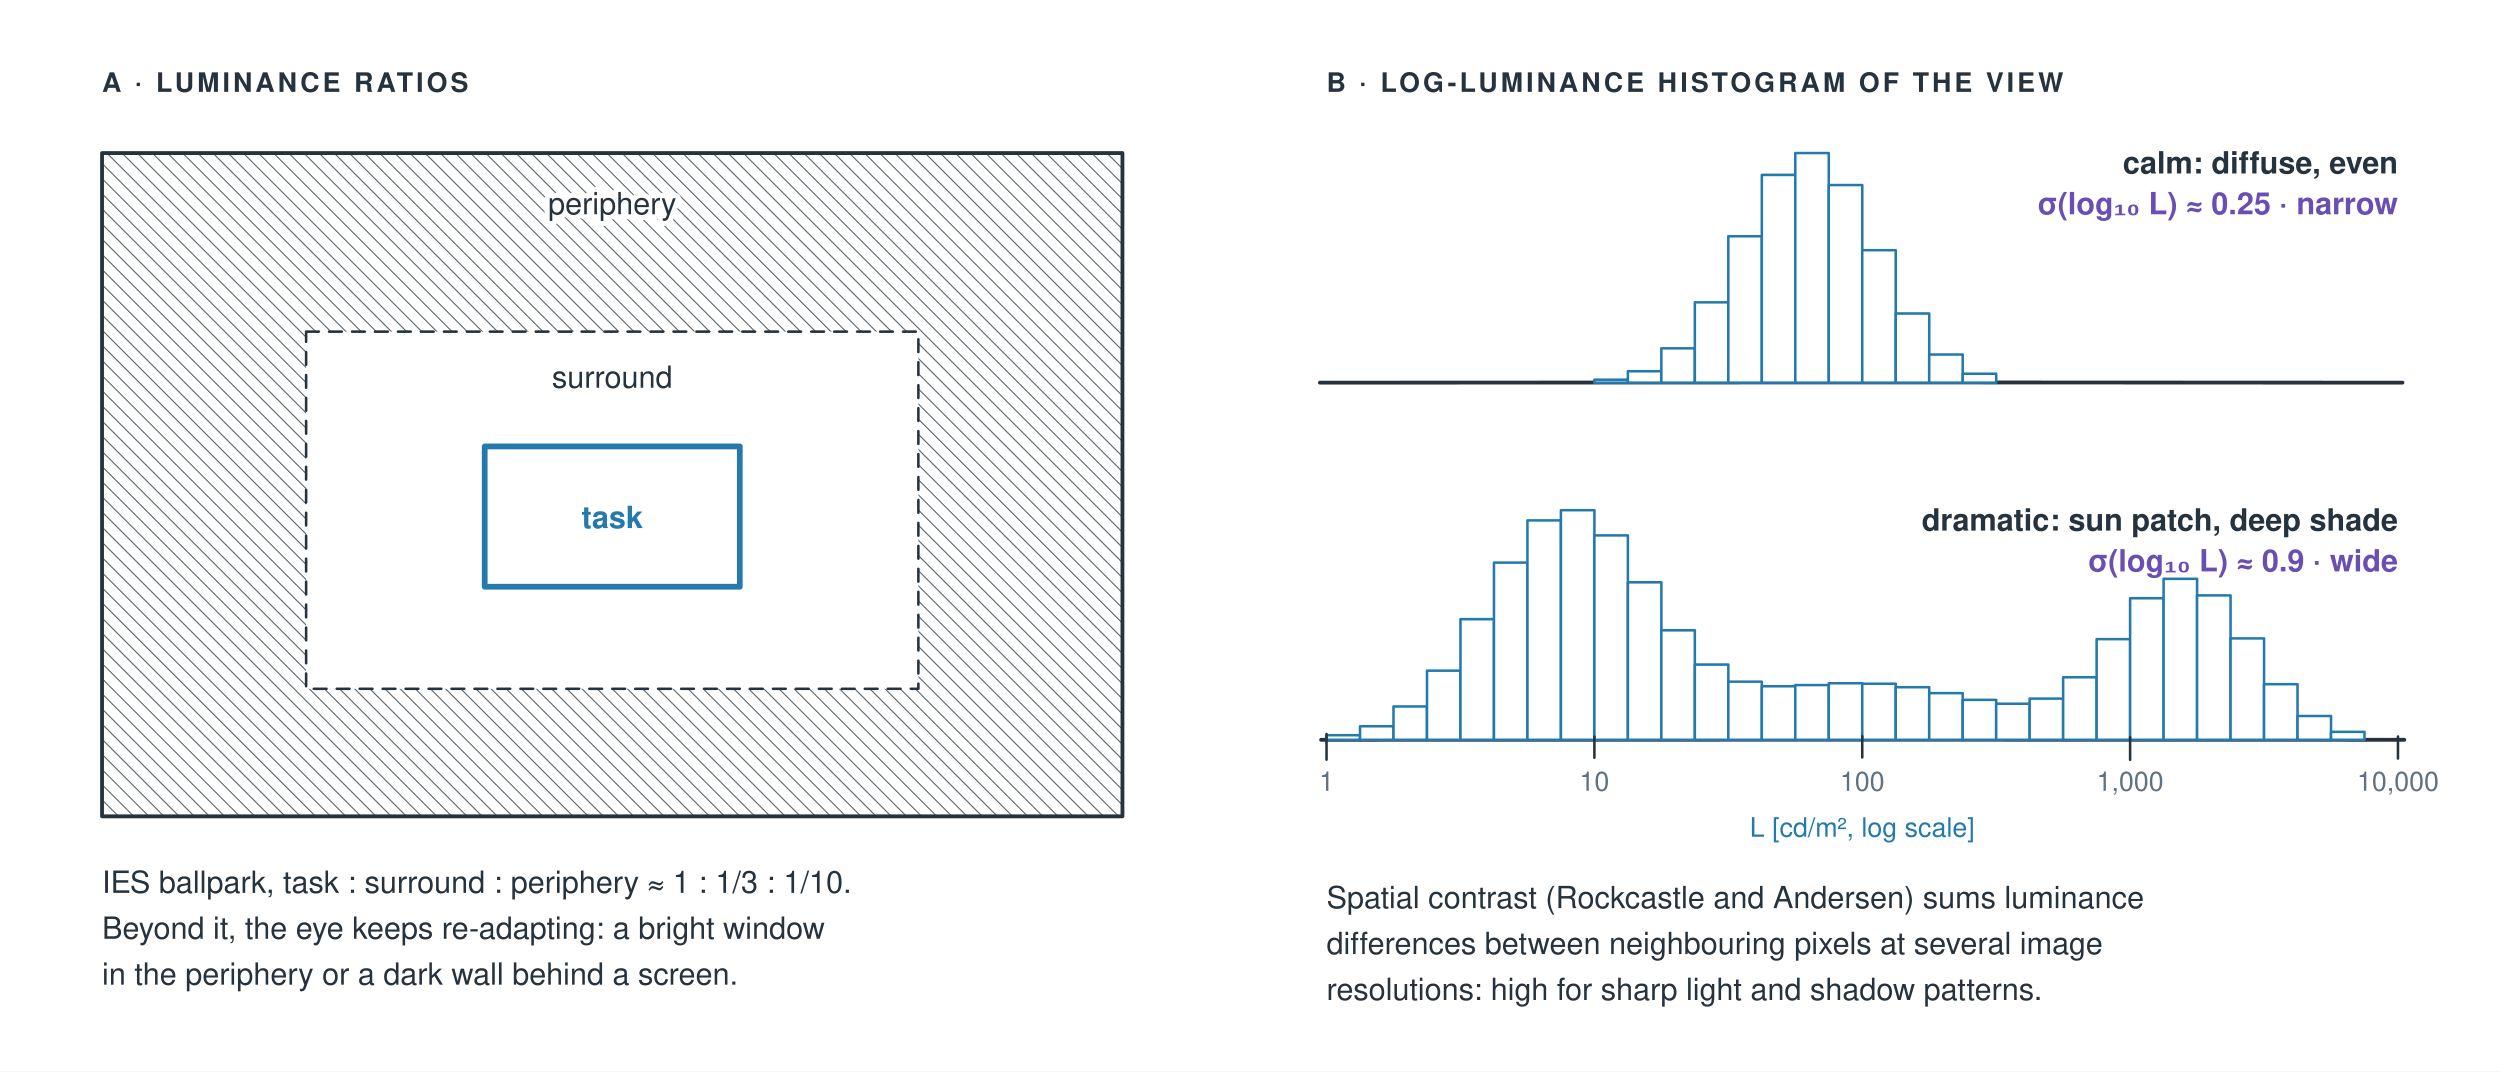
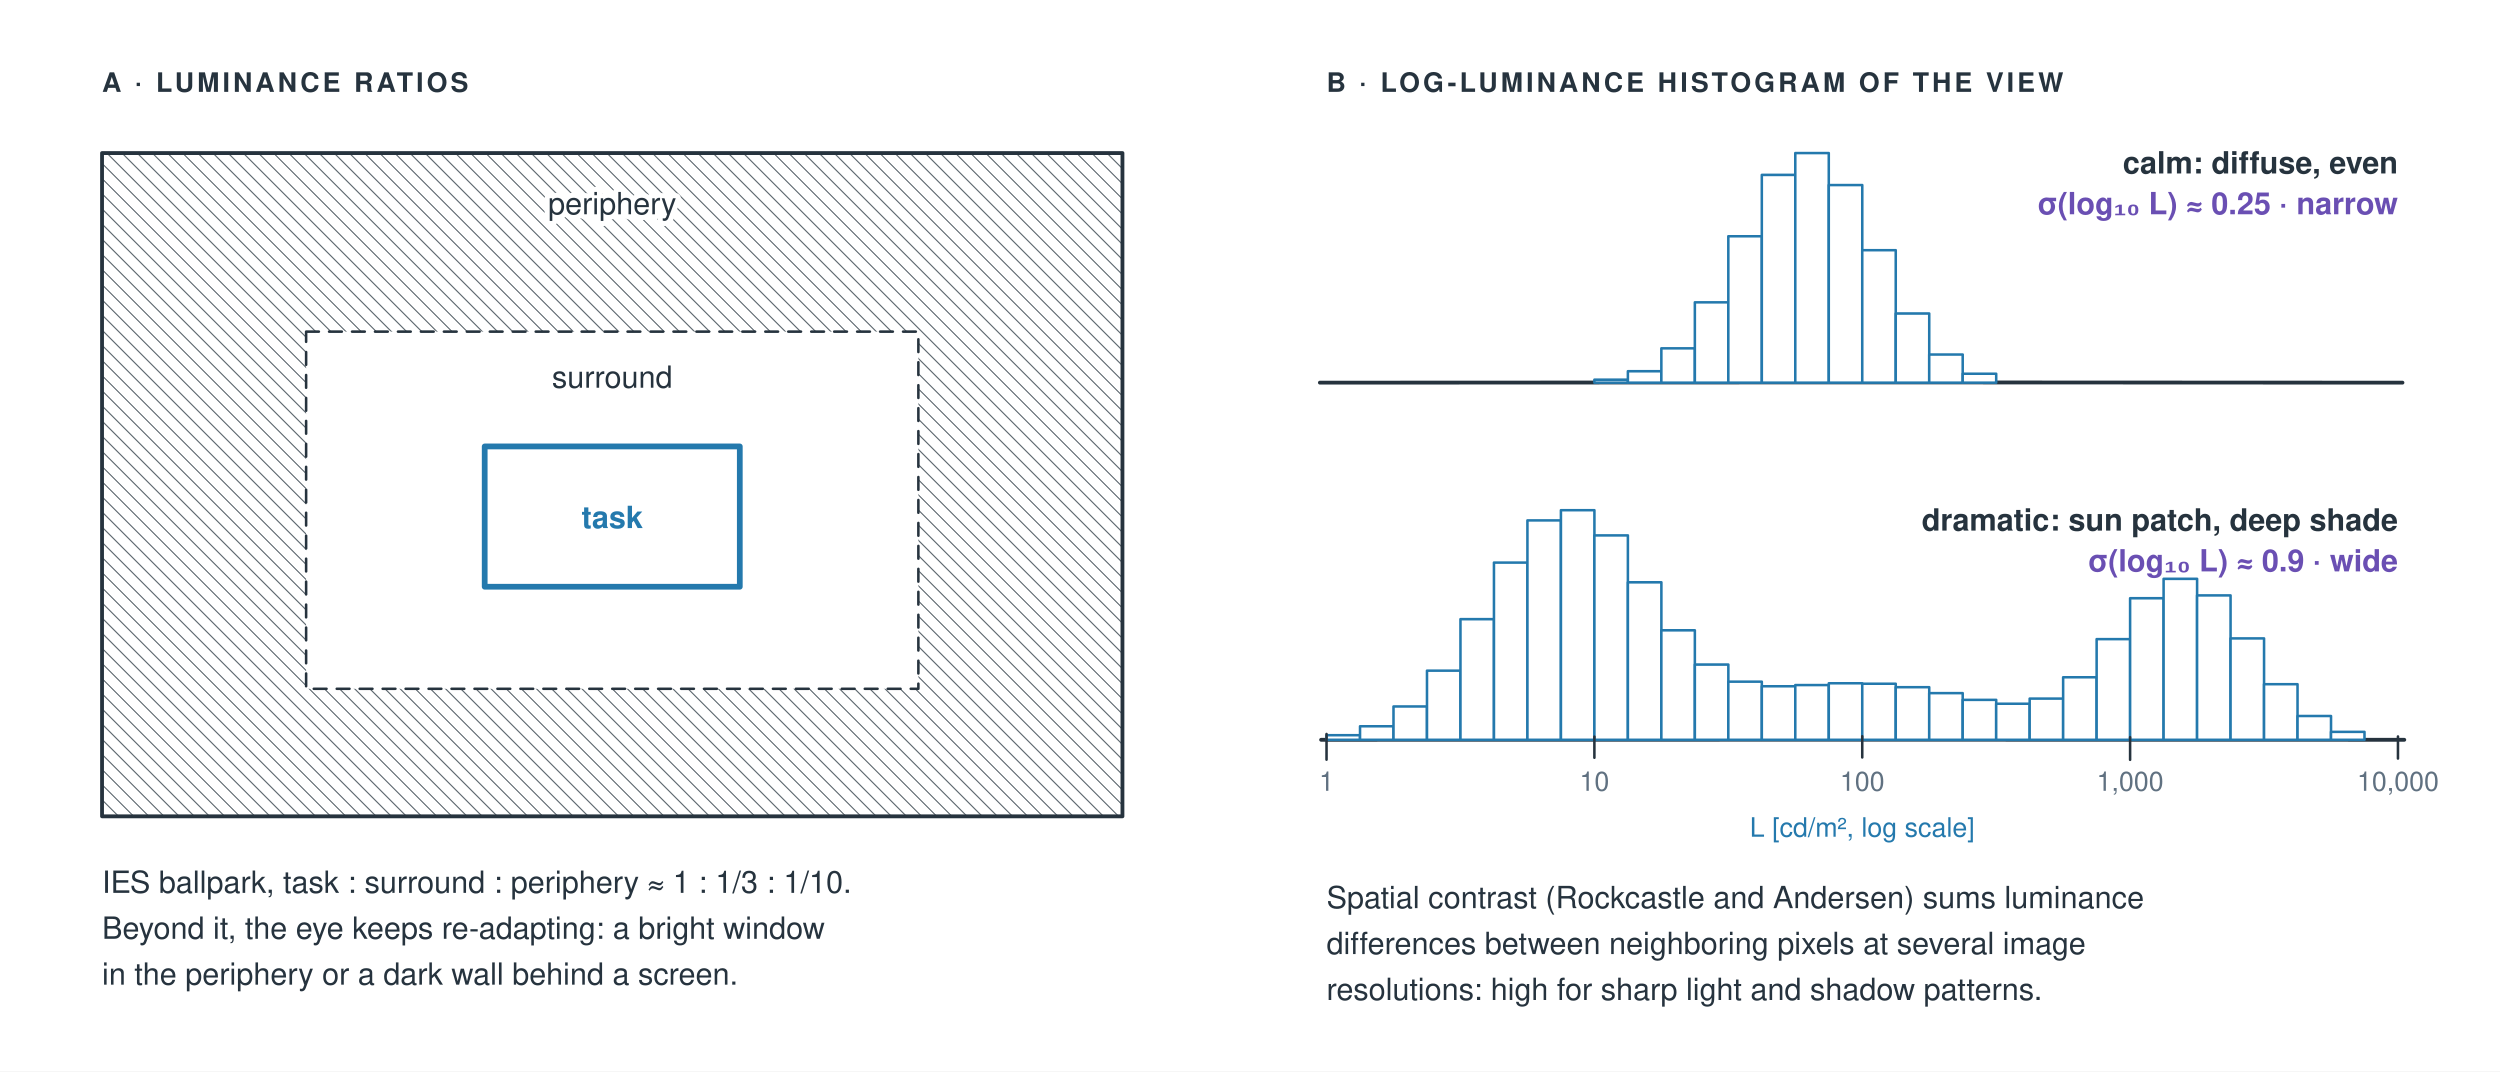
<svg xmlns="http://www.w3.org/2000/svg" viewBox="0 0 980 420" role="img" aria-label="Contrast: luminance ratios and the spread of the log-luminance histogram">
  <defs>
    <marker id="uc-arrow-ink" viewBox="0 0 10 10" refX="9" refY="5" markerWidth="7" markerHeight="7" orient="auto-start-reverse" markerUnits="userSpaceOnUse">
      <path d="M0,1 L9,5 L0,9" fill="none" stroke="#26333e" stroke-width="1.5" />
    </marker>
    <marker id="uc-arrow-alt" viewBox="0 0 10 10" refX="9" refY="5" markerWidth="7" markerHeight="7" orient="auto-start-reverse" markerUnits="userSpaceOnUse">
      <path d="M0,1 L9,5 L0,9" fill="none" stroke="#2479ad" stroke-width="1.5" />
    </marker>
    <marker id="uc-arrow-azi" viewBox="0 0 10 10" refX="9" refY="5" markerWidth="7" markerHeight="7" orient="auto-start-reverse" markerUnits="userSpaceOnUse">
      <path d="M0,1 L9,5 L0,9" fill="none" stroke="#007c9a" stroke-width="1.5" />
    </marker>
    <marker id="uc-arrow-third" viewBox="0 0 10 10" refX="9" refY="5" markerWidth="7" markerHeight="7" orient="auto-start-reverse" markerUnits="userSpaceOnUse">
      <path d="M0,1 L9,5 L0,9" fill="none" stroke="#6a4fb3" stroke-width="1.5" />
    </marker>
    <marker id="uc-arrow-muted" viewBox="0 0 10 10" refX="9" refY="5" markerWidth="7" markerHeight="7" orient="auto-start-reverse" markerUnits="userSpaceOnUse">
      <path d="M0,1 L9,5 L0,9" fill="none" stroke="#607181" stroke-width="1.5" />
    </marker>
    <marker id="uc-arrow-red" viewBox="0 0 10 10" refX="9" refY="5" markerWidth="7" markerHeight="7" orient="auto-start-reverse" markerUnits="userSpaceOnUse">
      <path d="M0,1 L9,5 L0,9" fill="none" stroke="#b13d4c" stroke-width="1.5" />
    </marker>
    <pattern id="uc-hatch-shadow" patternUnits="userSpaceOnUse" width="3.4" height="3.4" patternTransform="rotate(45)">
      <rect width="3.4" height="3.4" fill="#ffffff" />
      <line x1="0" y1="0" x2="0" y2="3.4" stroke="#26333e" stroke-width="0.6" />
    </pattern>
    <pattern id="uc-hatch-shade" patternUnits="userSpaceOnUse" width="7.5" height="7.5" patternTransform="rotate(45)">
      <rect width="7.5" height="7.5" fill="#ffffff" />
      <line x1="0" y1="0" x2="0" y2="7.5" stroke="#26333e" stroke-width="0.6" />
    </pattern>
    <pattern id="uc-hatch-screen" patternUnits="userSpaceOnUse" width="4.2" height="4.2" patternTransform="rotate(135)">
      <line x1="0" y1="0" x2="0" y2="4.2" stroke="#26333e" stroke-width="0.6" />
    </pattern>
  </defs>
  <rect id="uc-background" width="980" height="420" fill="#ffffff" />
  <g font-family="Helvetica Neue, Helvetica, Arial, sans-serif">
    <g id="uc-ratios">
      <text x="40" y="36" font-size="10.5" fill="#26333e" font-weight="700" letter-spacing="1.2">A · LUMINANCE RATIOS</text>
      <rect x="40" y="60" width="400" height="260" fill="url(#uc-hatch-screen)" stroke="#26333e" stroke-width="1.5" stroke-linecap="round" stroke-linejoin="round" />
      <rect x="120" y="130" width="240" height="140" fill="#ffffff" stroke="#26333e" stroke-width="1" stroke-dasharray="5 4" stroke-linecap="round" stroke-linejoin="round" />
      <rect x="190" y="175" width="100" height="55" fill="#ffffff" stroke="#2479ad" stroke-width="2.25" stroke-linecap="round" stroke-linejoin="round" />
      <text x="240" y="207" font-size="12" fill="#2479ad" text-anchor="middle" font-weight="700">task</text>
      <text paint-order="stroke" stroke="#ffffff" stroke-width="4" stroke-linejoin="round" x="240" y="152" font-size="12" fill="#26333e" text-anchor="middle">surround</text>
      <text paint-order="stroke" stroke="#ffffff" stroke-width="4" stroke-linejoin="round" x="240" y="84" font-size="12" fill="#26333e" text-anchor="middle">periphery</text>
      <text x="40" y="350" font-size="12" fill="#26333e">IES ballpark, task : surround : periphery ≈ 1 : 1/3 : 1/10.</text>
      <text x="40" y="368" font-size="12" fill="#26333e">Beyond it, the eye keeps re-adapting: a bright window</text>
      <text x="40" y="386" font-size="12" fill="#26333e">in the periphery or a dark wall behind a screen.</text>
    </g>
    <g id="uc-histograms">
      <text x="520" y="36" font-size="10.5" fill="#26333e" font-weight="700" letter-spacing="1.2">B · LOG-LUMINANCE HISTOGRAM OF THE VIEW</text>
      <path d="M517.39,150 Q729.58,149.8 941.77,150" fill="none" stroke="#26333e" stroke-width="1.5" stroke-linecap="round" stroke-linejoin="round" />
      <rect x="625" y="148.84" width="13.13" height="1.16" fill="#ffffff" stroke="#2479ad" stroke-width="1" stroke-linecap="round" stroke-linejoin="round" />
      <rect x="638.13" y="145.52" width="13.13" height="4.48" fill="#ffffff" stroke="#2479ad" stroke-width="1" stroke-linecap="round" stroke-linejoin="round" />
      <rect x="651.25" y="136.54" width="13.13" height="13.46" fill="#ffffff" stroke="#2479ad" stroke-width="1" stroke-linecap="round" stroke-linejoin="round" />
      <rect x="664.38" y="118.51" width="13.13" height="31.49" fill="#ffffff" stroke="#2479ad" stroke-width="1" stroke-linecap="round" stroke-linejoin="round" />
      <rect x="677.5" y="92.61" width="13.13" height="57.39" fill="#ffffff" stroke="#2479ad" stroke-width="1" stroke-linecap="round" stroke-linejoin="round" />
      <rect x="690.63" y="68.56" width="13.13" height="81.44" fill="#ffffff" stroke="#2479ad" stroke-width="1" stroke-linecap="round" stroke-linejoin="round" />
      <rect x="703.75" y="60" width="13.13" height="90" fill="#ffffff" stroke="#2479ad" stroke-width="1" stroke-linecap="round" stroke-linejoin="round" />
      <rect x="716.88" y="72.54" width="13.13" height="77.46" fill="#ffffff" stroke="#2479ad" stroke-width="1" stroke-linecap="round" stroke-linejoin="round" />
      <rect x="730" y="98.07" width="13.13" height="51.93" fill="#ffffff" stroke="#2479ad" stroke-width="1" stroke-linecap="round" stroke-linejoin="round" />
      <rect x="743.13" y="122.89" width="13.13" height="27.11" fill="#ffffff" stroke="#2479ad" stroke-width="1" stroke-linecap="round" stroke-linejoin="round" />
      <rect x="756.25" y="138.98" width="13.13" height="11.02" fill="#ffffff" stroke="#2479ad" stroke-width="1" stroke-linecap="round" stroke-linejoin="round" />
      <rect x="769.38" y="146.51" width="13.13" height="3.49" fill="#ffffff" stroke="#2479ad" stroke-width="1" stroke-linecap="round" stroke-linejoin="round" />
      <text x="940" y="68" font-size="12" fill="#26333e" text-anchor="end" font-weight="700">calm: diffuse, even</text>
      <text x="940" y="84" font-size="12" fill="#6a4fb3" text-anchor="end" font-weight="600">σ(log₁₀ L) ≈ 0.25 · narrow</text>
      <path d="M517.87,290 Q730.17,289.92 942.48,290" fill="none" stroke="#26333e" stroke-width="1.5" stroke-linecap="round" stroke-linejoin="round" />
      <rect x="520" y="288.19" width="13.13" height="1.81" fill="#ffffff" stroke="#2479ad" stroke-width="1" stroke-linecap="round" stroke-linejoin="round" />
      <rect x="533.13" y="284.7" width="13.13" height="5.3" fill="#ffffff" stroke="#2479ad" stroke-width="1" stroke-linecap="round" stroke-linejoin="round" />
      <rect x="546.25" y="276.94" width="13.13" height="13.06" fill="#ffffff" stroke="#2479ad" stroke-width="1" stroke-linecap="round" stroke-linejoin="round" />
      <rect x="559.38" y="262.9" width="13.13" height="27.1" fill="#ffffff" stroke="#2479ad" stroke-width="1" stroke-linecap="round" stroke-linejoin="round" />
      <rect x="572.5" y="242.71" width="13.13" height="47.29" fill="#ffffff" stroke="#2479ad" stroke-width="1" stroke-linecap="round" stroke-linejoin="round" />
      <rect x="585.63" y="220.53" width="13.13" height="69.47" fill="#ffffff" stroke="#2479ad" stroke-width="1" stroke-linecap="round" stroke-linejoin="round" />
      <rect x="598.75" y="203.99" width="13.13" height="86.01" fill="#ffffff" stroke="#2479ad" stroke-width="1" stroke-linecap="round" stroke-linejoin="round" />
      <rect x="611.88" y="200" width="13.13" height="90" fill="#ffffff" stroke="#2479ad" stroke-width="1" stroke-linecap="round" stroke-linejoin="round" />
      <rect x="625" y="209.87" width="13.13" height="80.13" fill="#ffffff" stroke="#2479ad" stroke-width="1" stroke-linecap="round" stroke-linejoin="round" />
      <rect x="638.13" y="228.26" width="13.13" height="61.74" fill="#ffffff" stroke="#2479ad" stroke-width="1" stroke-linecap="round" stroke-linejoin="round" />
      <rect x="651.25" y="247.08" width="13.13" height="42.92" fill="#ffffff" stroke="#2479ad" stroke-width="1" stroke-linecap="round" stroke-linejoin="round" />
      <rect x="664.38" y="260.51" width="13.13" height="29.49" fill="#ffffff" stroke="#2479ad" stroke-width="1" stroke-linecap="round" stroke-linejoin="round" />
      <rect x="677.5" y="267.22" width="13.13" height="22.78" fill="#ffffff" stroke="#2479ad" stroke-width="1" stroke-linecap="round" stroke-linejoin="round" />
      <rect x="690.63" y="269.01" width="13.13" height="20.99" fill="#ffffff" stroke="#2479ad" stroke-width="1" stroke-linecap="round" stroke-linejoin="round" />
      <rect x="703.75" y="268.54" width="13.13" height="21.46" fill="#ffffff" stroke="#2479ad" stroke-width="1" stroke-linecap="round" stroke-linejoin="round" />
      <rect x="716.88" y="267.85" width="13.13" height="22.15" fill="#ffffff" stroke="#2479ad" stroke-width="1" stroke-linecap="round" stroke-linejoin="round" />
      <rect x="730" y="268.03" width="13.13" height="21.97" fill="#ffffff" stroke="#2479ad" stroke-width="1" stroke-linecap="round" stroke-linejoin="round" />
      <rect x="743.13" y="269.38" width="13.13" height="20.62" fill="#ffffff" stroke="#2479ad" stroke-width="1" stroke-linecap="round" stroke-linejoin="round" />
      <rect x="756.25" y="271.71" width="13.13" height="18.29" fill="#ffffff" stroke="#2479ad" stroke-width="1" stroke-linecap="round" stroke-linejoin="round" />
      <rect x="769.38" y="274.34" width="13.13" height="15.66" fill="#ffffff" stroke="#2479ad" stroke-width="1" stroke-linecap="round" stroke-linejoin="round" />
      <rect x="782.5" y="275.87" width="13.13" height="14.13" fill="#ffffff" stroke="#2479ad" stroke-width="1" stroke-linecap="round" stroke-linejoin="round" />
      <rect x="795.63" y="273.85" width="13.13" height="16.15" fill="#ffffff" stroke="#2479ad" stroke-width="1" stroke-linecap="round" stroke-linejoin="round" />
      <rect x="808.75" y="265.49" width="13.13" height="24.51" fill="#ffffff" stroke="#2479ad" stroke-width="1" stroke-linecap="round" stroke-linejoin="round" />
      <rect x="821.88" y="250.54" width="13.13" height="39.46" fill="#ffffff" stroke="#2479ad" stroke-width="1" stroke-linecap="round" stroke-linejoin="round" />
      <rect x="835" y="234.51" width="13.13" height="55.49" fill="#ffffff" stroke="#2479ad" stroke-width="1" stroke-linecap="round" stroke-linejoin="round" />
      <rect x="848.13" y="226.9" width="13.13" height="63.1" fill="#ffffff" stroke="#2479ad" stroke-width="1" stroke-linecap="round" stroke-linejoin="round" />
      <rect x="861.25" y="233.39" width="13.13" height="56.61" fill="#ffffff" stroke="#2479ad" stroke-width="1" stroke-linecap="round" stroke-linejoin="round" />
      <rect x="874.38" y="250.25" width="13.13" height="39.75" fill="#ffffff" stroke="#2479ad" stroke-width="1" stroke-linecap="round" stroke-linejoin="round" />
      <rect x="887.5" y="268.21" width="13.13" height="21.79" fill="#ffffff" stroke="#2479ad" stroke-width="1" stroke-linecap="round" stroke-linejoin="round" />
      <rect x="900.63" y="280.68" width="13.13" height="9.32" fill="#ffffff" stroke="#2479ad" stroke-width="1" stroke-linecap="round" stroke-linejoin="round" />
      <rect x="913.75" y="286.89" width="13.13" height="3.11" fill="#ffffff" stroke="#2479ad" stroke-width="1" stroke-linecap="round" stroke-linejoin="round" />
      <text x="940" y="208" font-size="12" fill="#26333e" text-anchor="end" font-weight="700">dramatic: sun patch, deep shade</text>
      <text x="940" y="224" font-size="12" fill="#6a4fb3" text-anchor="end" font-weight="600">σ(log₁₀ L) ≈ 0.9 · wide</text>
      <path d="M520,287.72 Q520.01,292.76 520,297.79" fill="none" stroke="#26333e" stroke-width="1" stroke-linecap="round" stroke-linejoin="round" />
      <text x="520" y="310" font-size="10.5" fill="#607181" text-anchor="middle">1</text>
      <path d="M625,288.77 Q625,292.9 625,297.04" fill="none" stroke="#26333e" stroke-width="1" stroke-linecap="round" stroke-linejoin="round" />
      <text x="625" y="310" font-size="10.5" fill="#607181" text-anchor="middle">10</text>
      <path d="M730,288.61 Q730,292.77 730,296.92" fill="none" stroke="#26333e" stroke-width="1" stroke-linecap="round" stroke-linejoin="round" />
      <text x="730" y="310" font-size="10.5" fill="#607181" text-anchor="middle">100</text>
      <path d="M835,288.99 Q835,293.42 835,297.85" fill="none" stroke="#26333e" stroke-width="1" stroke-linecap="round" stroke-linejoin="round" />
      <text x="835" y="310" font-size="10.5" fill="#607181" text-anchor="middle">1,000</text>
      <path d="M940,288.7 Q940,293.03 940,297.35" fill="none" stroke="#26333e" stroke-width="1" stroke-linecap="round" stroke-linejoin="round" />
      <text x="940" y="310" font-size="10.5" fill="#607181" text-anchor="middle">10,000</text>
      <text x="730" y="328" font-size="10.5" fill="#2479ad" text-anchor="middle">L  [cd/m², log scale]</text>
      <text x="520" y="356" font-size="12" fill="#26333e">Spatial contrast (Rockcastle and Andersen) sums luminance</text>
-       <text x="520" y="374" font-size="12" fill="#26333e">differences between neighbouring pixels at several image</text>
+       <text x="520" y="374" font-size="12" fill="#26333e">differences between neighboring pixels at several image</text>
      <text x="520" y="392" font-size="12" fill="#26333e">resolutions: high for sharp light and shadow patterns.</text>
    </g>
  </g>
</svg>
